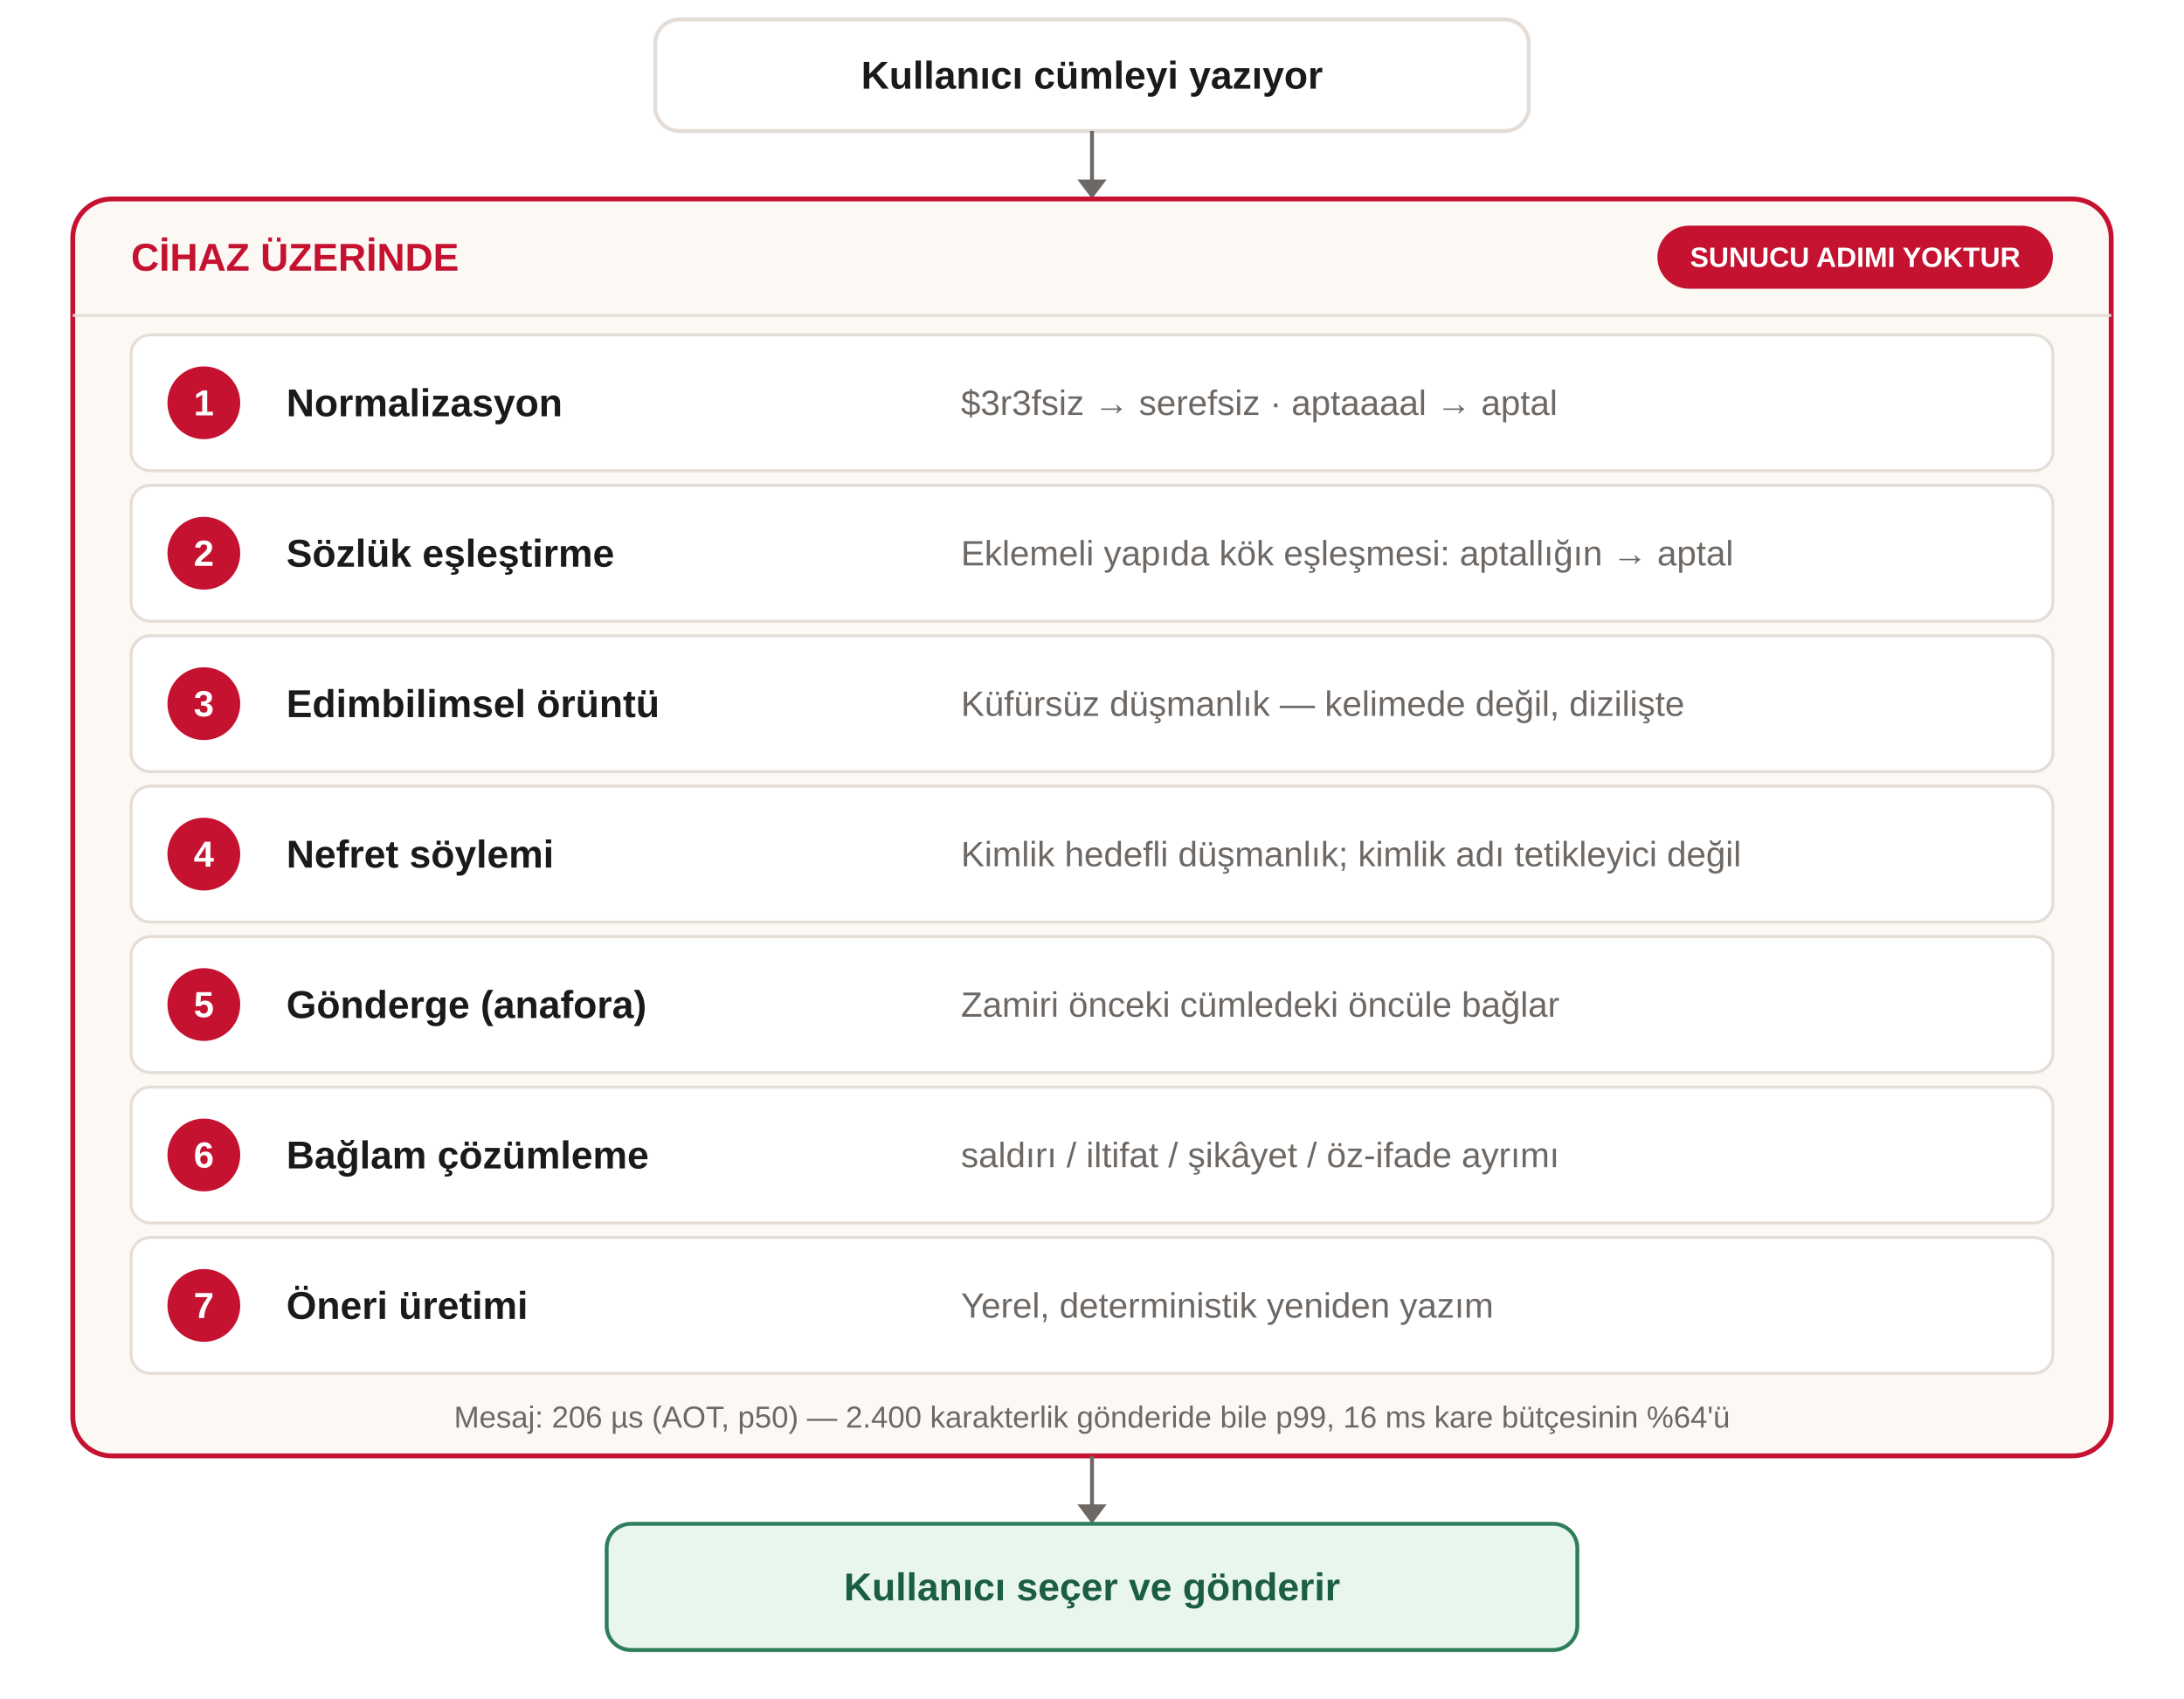
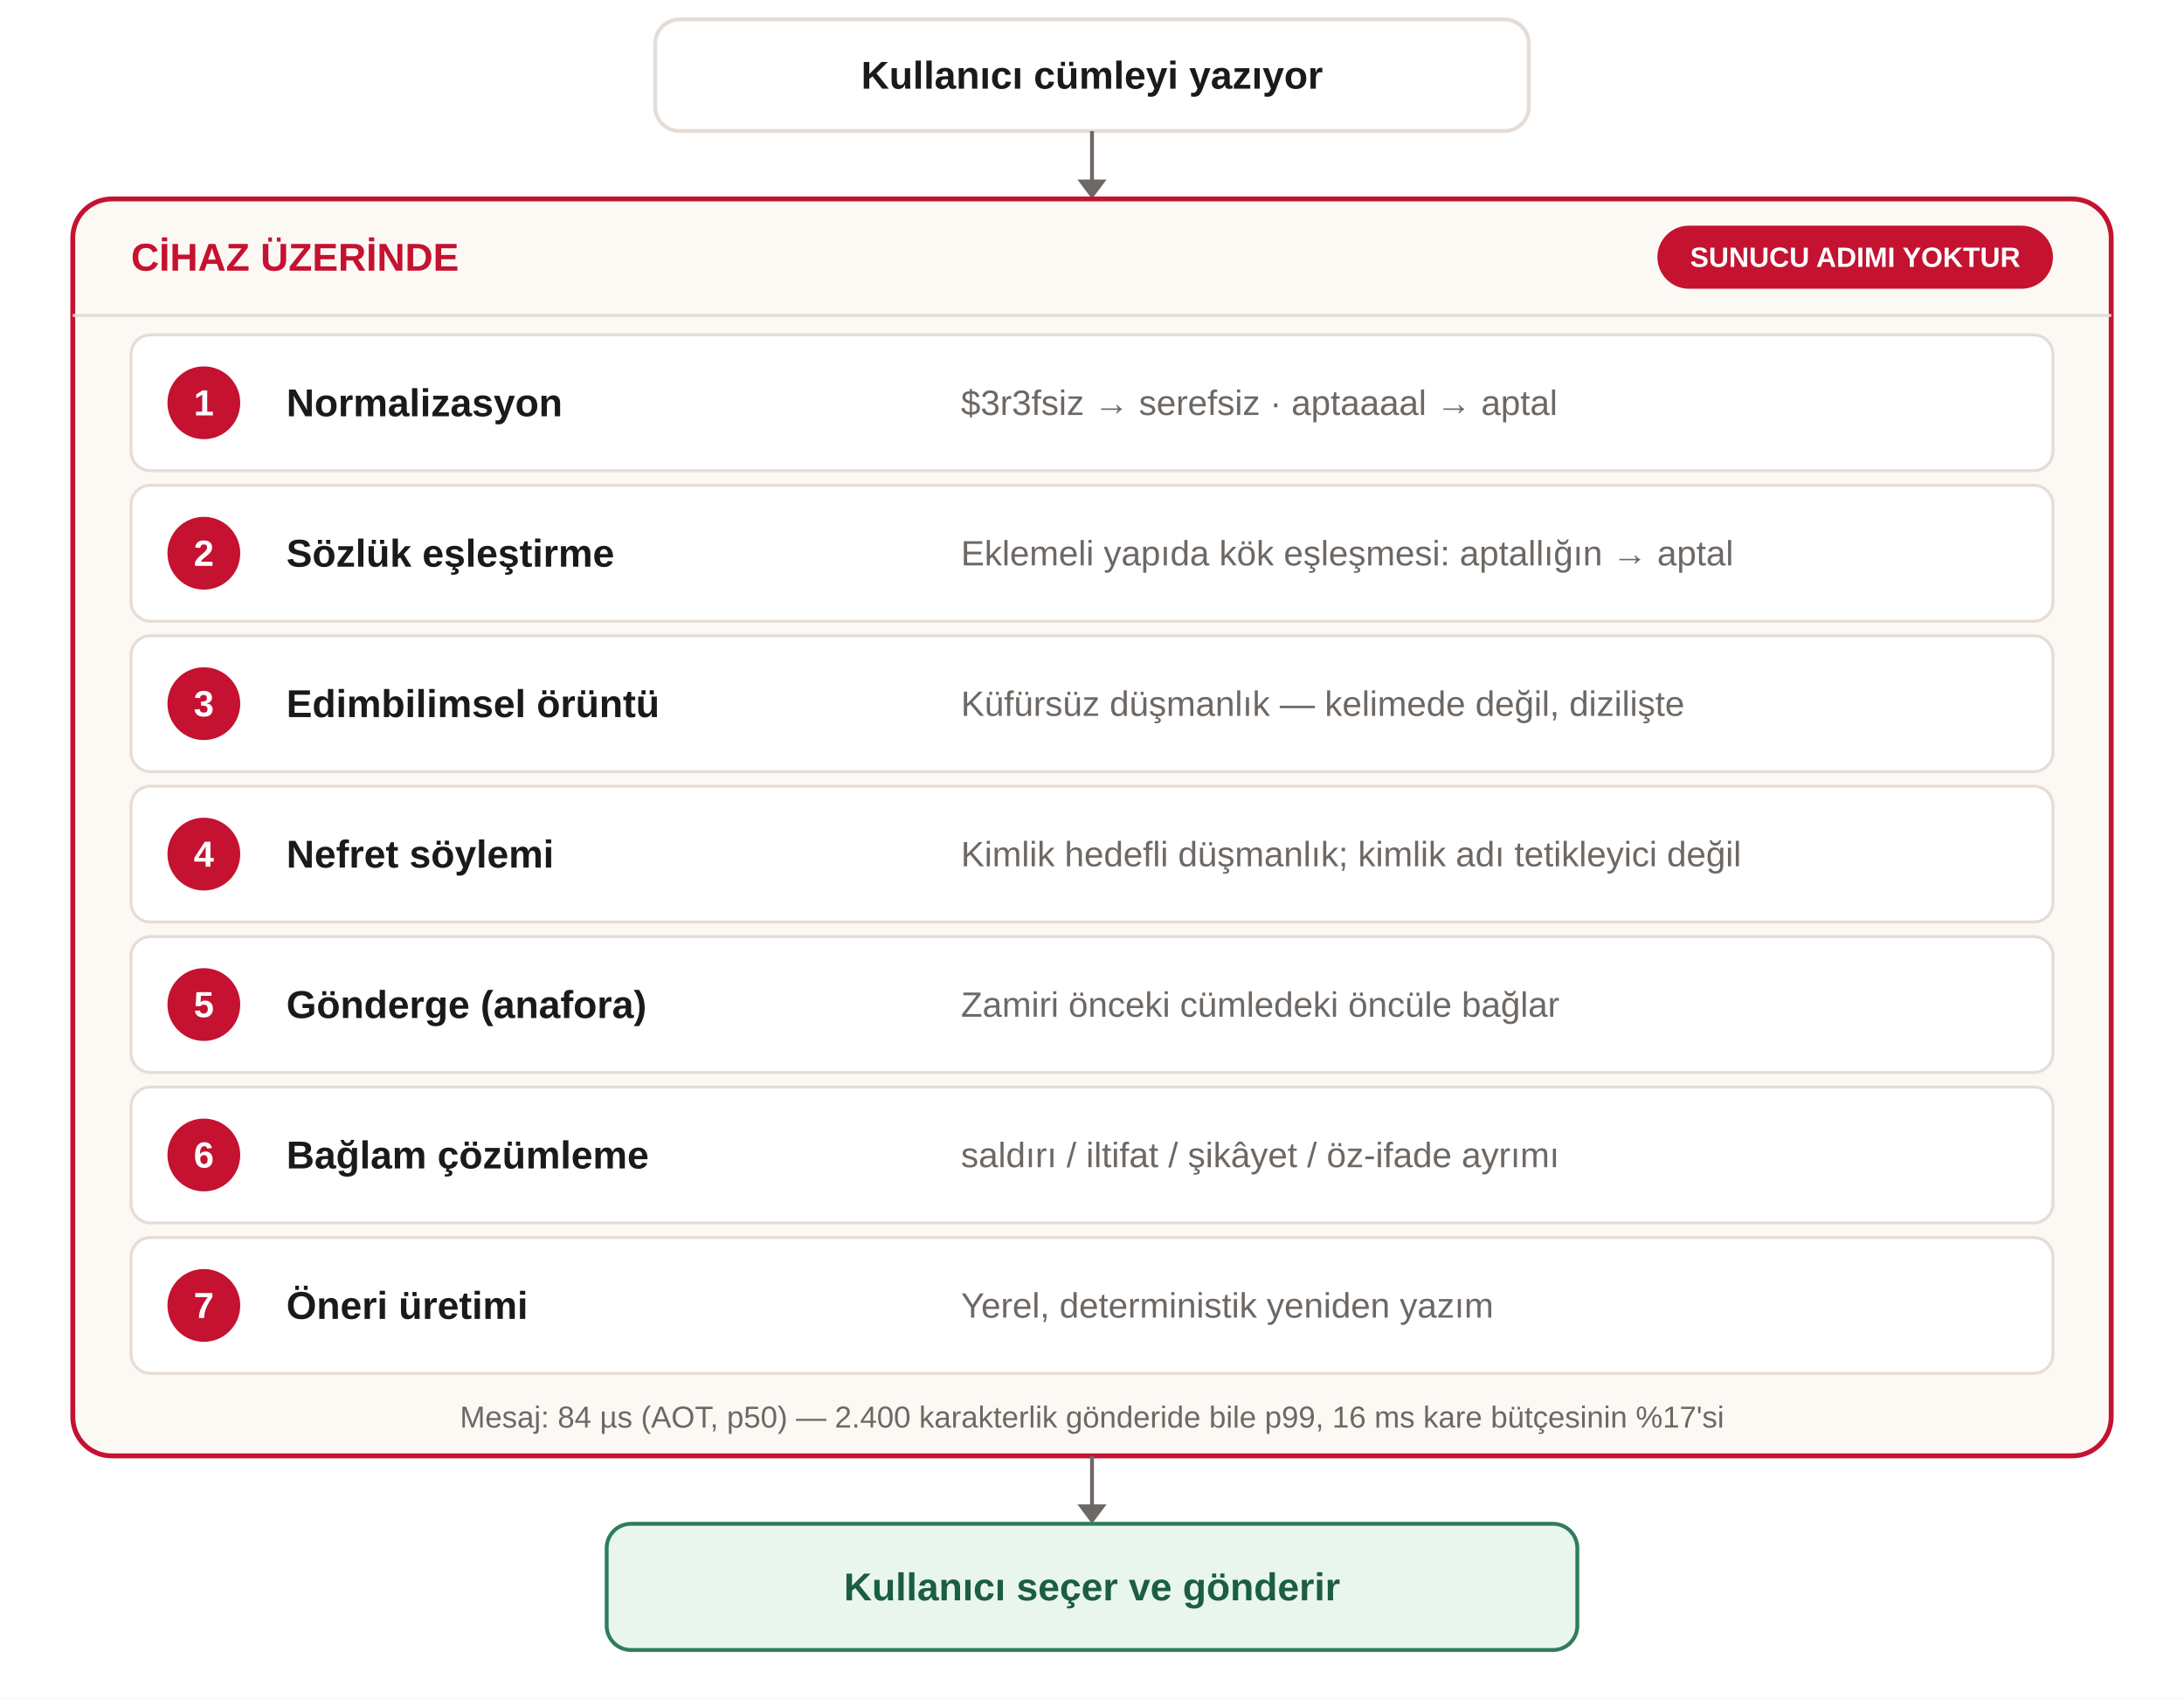
<svg xmlns="http://www.w3.org/2000/svg" viewBox="0 0 900 700" width="900" height="700" font-family="Arial, Helvetica, sans-serif">
  <rect width="900" height="700" fill="#fff" />
  <rect x="270" y="8" width="360" height="46" rx="10" fill="#fff" stroke="#e4dcd6" stroke-width="1.6" />
  <text x="450" y="31.0" font-size="16" fill="#1a1a1a" font-weight="bold" text-anchor="middle" dominant-baseline="central">Kullanıcı cümleyi yazıyor</text>
  <line x1="450" y1="54" x2="450" y2="75" stroke="#6e6864" stroke-width="1.6" />
  <polygon points="444,74 456,74 450,82" fill="#6e6864" />
  <rect x="30" y="82" width="840" height="518" rx="16" fill="#fcf8f4" stroke="#c41230" stroke-width="2" />
  <line x1="30" y1="130" x2="870" y2="130" stroke="#e4dcd6" stroke-width="1.2" />
  <text x="54" y="106.0" font-size="16" fill="#c41230" font-weight="bold" text-anchor="start" dominant-baseline="central">CİHAZ ÜZERİNDE</text>
  <rect x="683.0" y="93.0" width="163.0" height="26.0" rx="13" fill="#c41230" />
  <text x="764.5" y="106.0" font-size="11.5" fill="#fff" font-weight="bold" text-anchor="middle" dominant-baseline="central">SUNUCU ADIMI YOKTUR</text>
  <rect x="54" y="138" width="792" height="56" rx="8" fill="#fff" stroke="#e4dcd6" stroke-width="1.2" />
  <circle cx="84" cy="166.0" r="15" fill="#c41230" />
  <text x="84" y="166.0" font-size="15" fill="#fff" font-weight="bold" text-anchor="middle" dominant-baseline="central">1</text>
  <text x="118" y="166.0" font-size="16" fill="#1a1a1a" font-weight="bold" text-anchor="start" dominant-baseline="central">Normalizasyon</text>
  <text x="396" y="166.0" font-size="14.5" fill="#6e6864" text-anchor="start" dominant-baseline="central">$3r3fsiz → serefsiz  ·  aptaaaal → aptal</text>
  <rect x="54" y="200" width="792" height="56" rx="8" fill="#fff" stroke="#e4dcd6" stroke-width="1.2" />
  <circle cx="84" cy="228.0" r="15" fill="#c41230" />
  <text x="84" y="228.0" font-size="15" fill="#fff" font-weight="bold" text-anchor="middle" dominant-baseline="central">2</text>
  <text x="118" y="228.0" font-size="16" fill="#1a1a1a" font-weight="bold" text-anchor="start" dominant-baseline="central">Sözlük eşleştirme</text>
  <text x="396" y="228.0" font-size="14.5" fill="#6e6864" text-anchor="start" dominant-baseline="central">Eklemeli yapıda kök eşleşmesi: aptallığın → aptal</text>
  <rect x="54" y="262" width="792" height="56" rx="8" fill="#fff" stroke="#e4dcd6" stroke-width="1.2" />
  <circle cx="84" cy="290.0" r="15" fill="#c41230" />
  <text x="84" y="290.0" font-size="15" fill="#fff" font-weight="bold" text-anchor="middle" dominant-baseline="central">3</text>
  <text x="118" y="290.0" font-size="16" fill="#1a1a1a" font-weight="bold" text-anchor="start" dominant-baseline="central">Edimbilimsel örüntü</text>
  <text x="396" y="290.0" font-size="14.5" fill="#6e6864" text-anchor="start" dominant-baseline="central">Küfürsüz düşmanlık — kelimede değil, dizilişte</text>
  <rect x="54" y="324" width="792" height="56" rx="8" fill="#fff" stroke="#e4dcd6" stroke-width="1.2" />
  <circle cx="84" cy="352.0" r="15" fill="#c41230" />
  <text x="84" y="352.0" font-size="15" fill="#fff" font-weight="bold" text-anchor="middle" dominant-baseline="central">4</text>
  <text x="118" y="352.0" font-size="16" fill="#1a1a1a" font-weight="bold" text-anchor="start" dominant-baseline="central">Nefret söylemi</text>
  <text x="396" y="352.0" font-size="14.5" fill="#6e6864" text-anchor="start" dominant-baseline="central">Kimlik hedefli düşmanlık; kimlik adı tetikleyici değil</text>
  <rect x="54" y="386" width="792" height="56" rx="8" fill="#fff" stroke="#e4dcd6" stroke-width="1.2" />
  <circle cx="84" cy="414.0" r="15" fill="#c41230" />
  <text x="84" y="414.0" font-size="15" fill="#fff" font-weight="bold" text-anchor="middle" dominant-baseline="central">5</text>
  <text x="118" y="414.0" font-size="16" fill="#1a1a1a" font-weight="bold" text-anchor="start" dominant-baseline="central">Gönderge (anafora)</text>
  <text x="396" y="414.0" font-size="14.5" fill="#6e6864" text-anchor="start" dominant-baseline="central">Zamiri önceki cümledeki öncüle bağlar</text>
  <rect x="54" y="448" width="792" height="56" rx="8" fill="#fff" stroke="#e4dcd6" stroke-width="1.2" />
  <circle cx="84" cy="476.0" r="15" fill="#c41230" />
  <text x="84" y="476.0" font-size="15" fill="#fff" font-weight="bold" text-anchor="middle" dominant-baseline="central">6</text>
  <text x="118" y="476.0" font-size="16" fill="#1a1a1a" font-weight="bold" text-anchor="start" dominant-baseline="central">Bağlam çözümleme</text>
  <text x="396" y="476.0" font-size="14.5" fill="#6e6864" text-anchor="start" dominant-baseline="central">saldırı / iltifat / şikâyet / öz-ifade ayrımı</text>
  <rect x="54" y="510" width="792" height="56" rx="8" fill="#fff" stroke="#e4dcd6" stroke-width="1.2" />
  <circle cx="84" cy="538.0" r="15" fill="#c41230" />
  <text x="84" y="538.0" font-size="15" fill="#fff" font-weight="bold" text-anchor="middle" dominant-baseline="central">7</text>
  <text x="118" y="538.0" font-size="16" fill="#1a1a1a" font-weight="bold" text-anchor="start" dominant-baseline="central">Öneri üretimi</text>
  <text x="396" y="538.0" font-size="14.5" fill="#6e6864" text-anchor="start" dominant-baseline="central">Yerel, deterministik yeniden yazım</text>
-   <text x="450" y="584" font-size="12.5" fill="#6e6864" text-anchor="middle" dominant-baseline="central">Mesaj: 206 µs (AOT, p50) — 2.400 karakterlik gönderide bile p99, 16 ms kare bütçesinin %64'ü</text>
+   <text x="450" y="584" font-size="12.5" fill="#6e6864" text-anchor="middle" dominant-baseline="central">Mesaj: 84 µs (AOT, p50) — 2.400 karakterlik gönderide bile p99, 16 ms kare bütçesinin %17'si</text>
  <line x1="450" y1="600" x2="450" y2="621" stroke="#6e6864" stroke-width="1.6" />
  <polygon points="444,620 456,620 450,628" fill="#6e6864" />
  <rect x="250" y="628" width="400" height="52" rx="10" fill="#e9f6ee" stroke="#2e7d5b" stroke-width="1.6" />
  <text x="450" y="654.0" font-size="16" fill="#1b5e43" font-weight="bold" text-anchor="middle" dominant-baseline="central">Kullanıcı seçer ve gönderir</text>
</svg>
